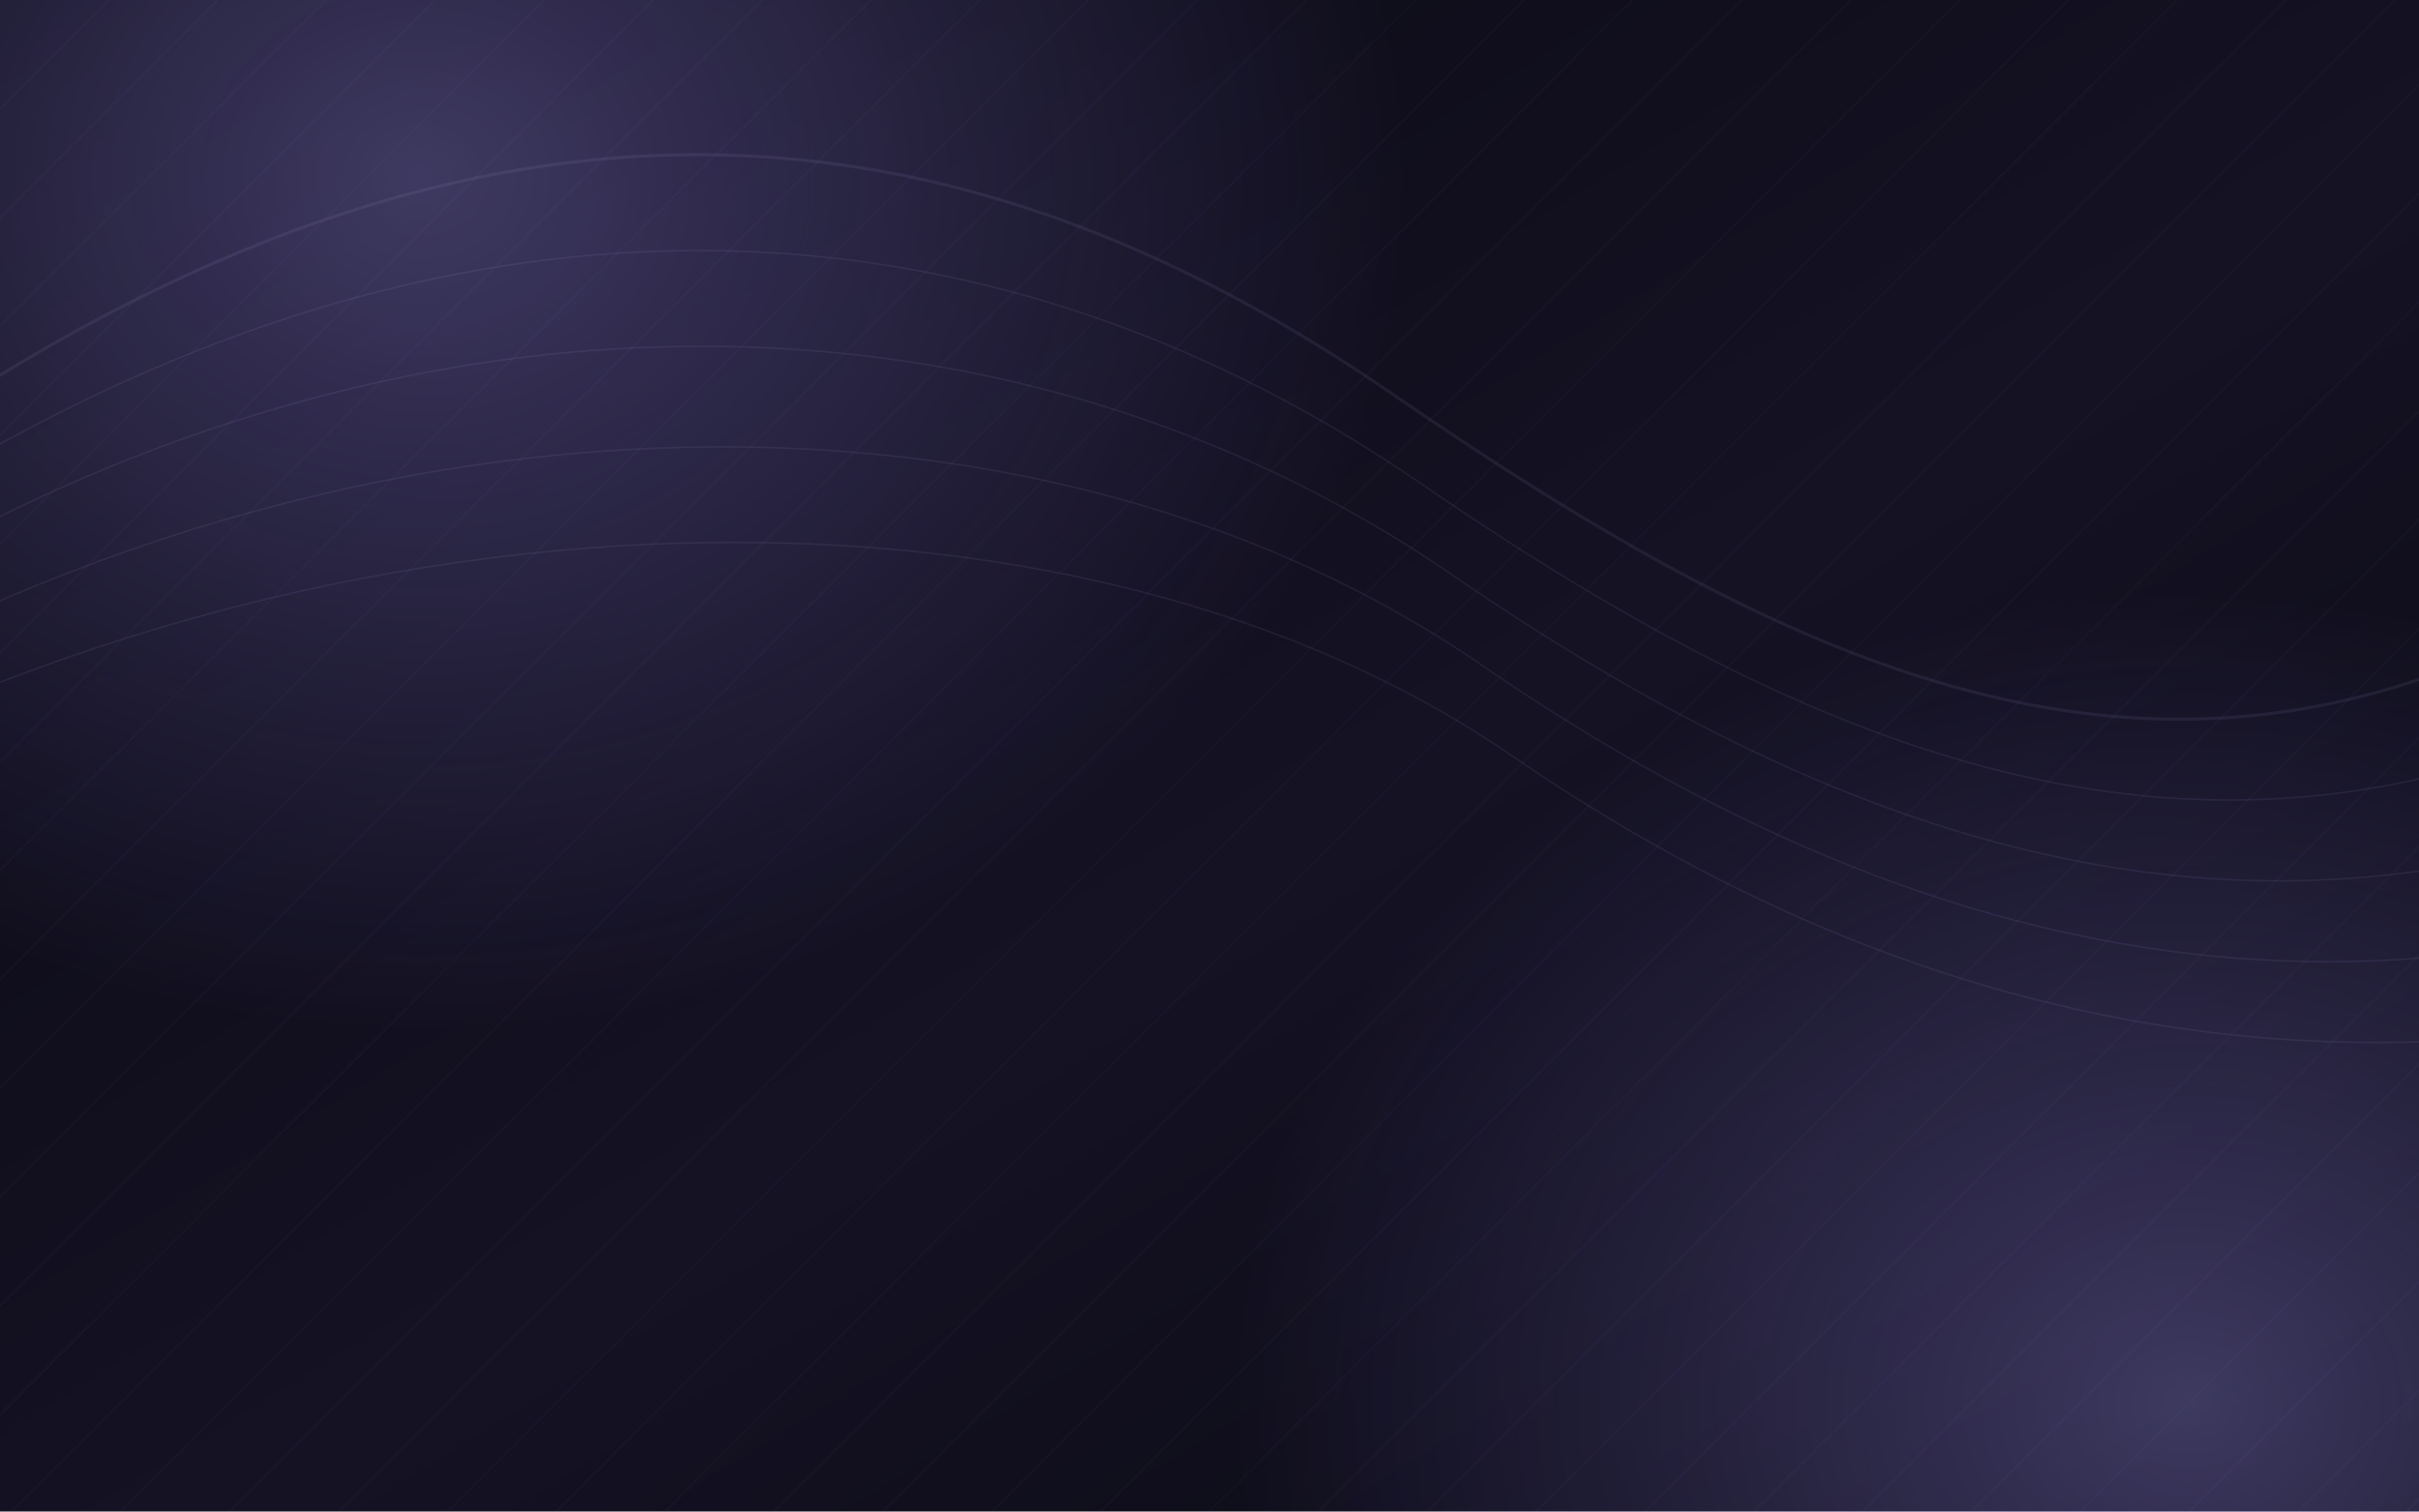
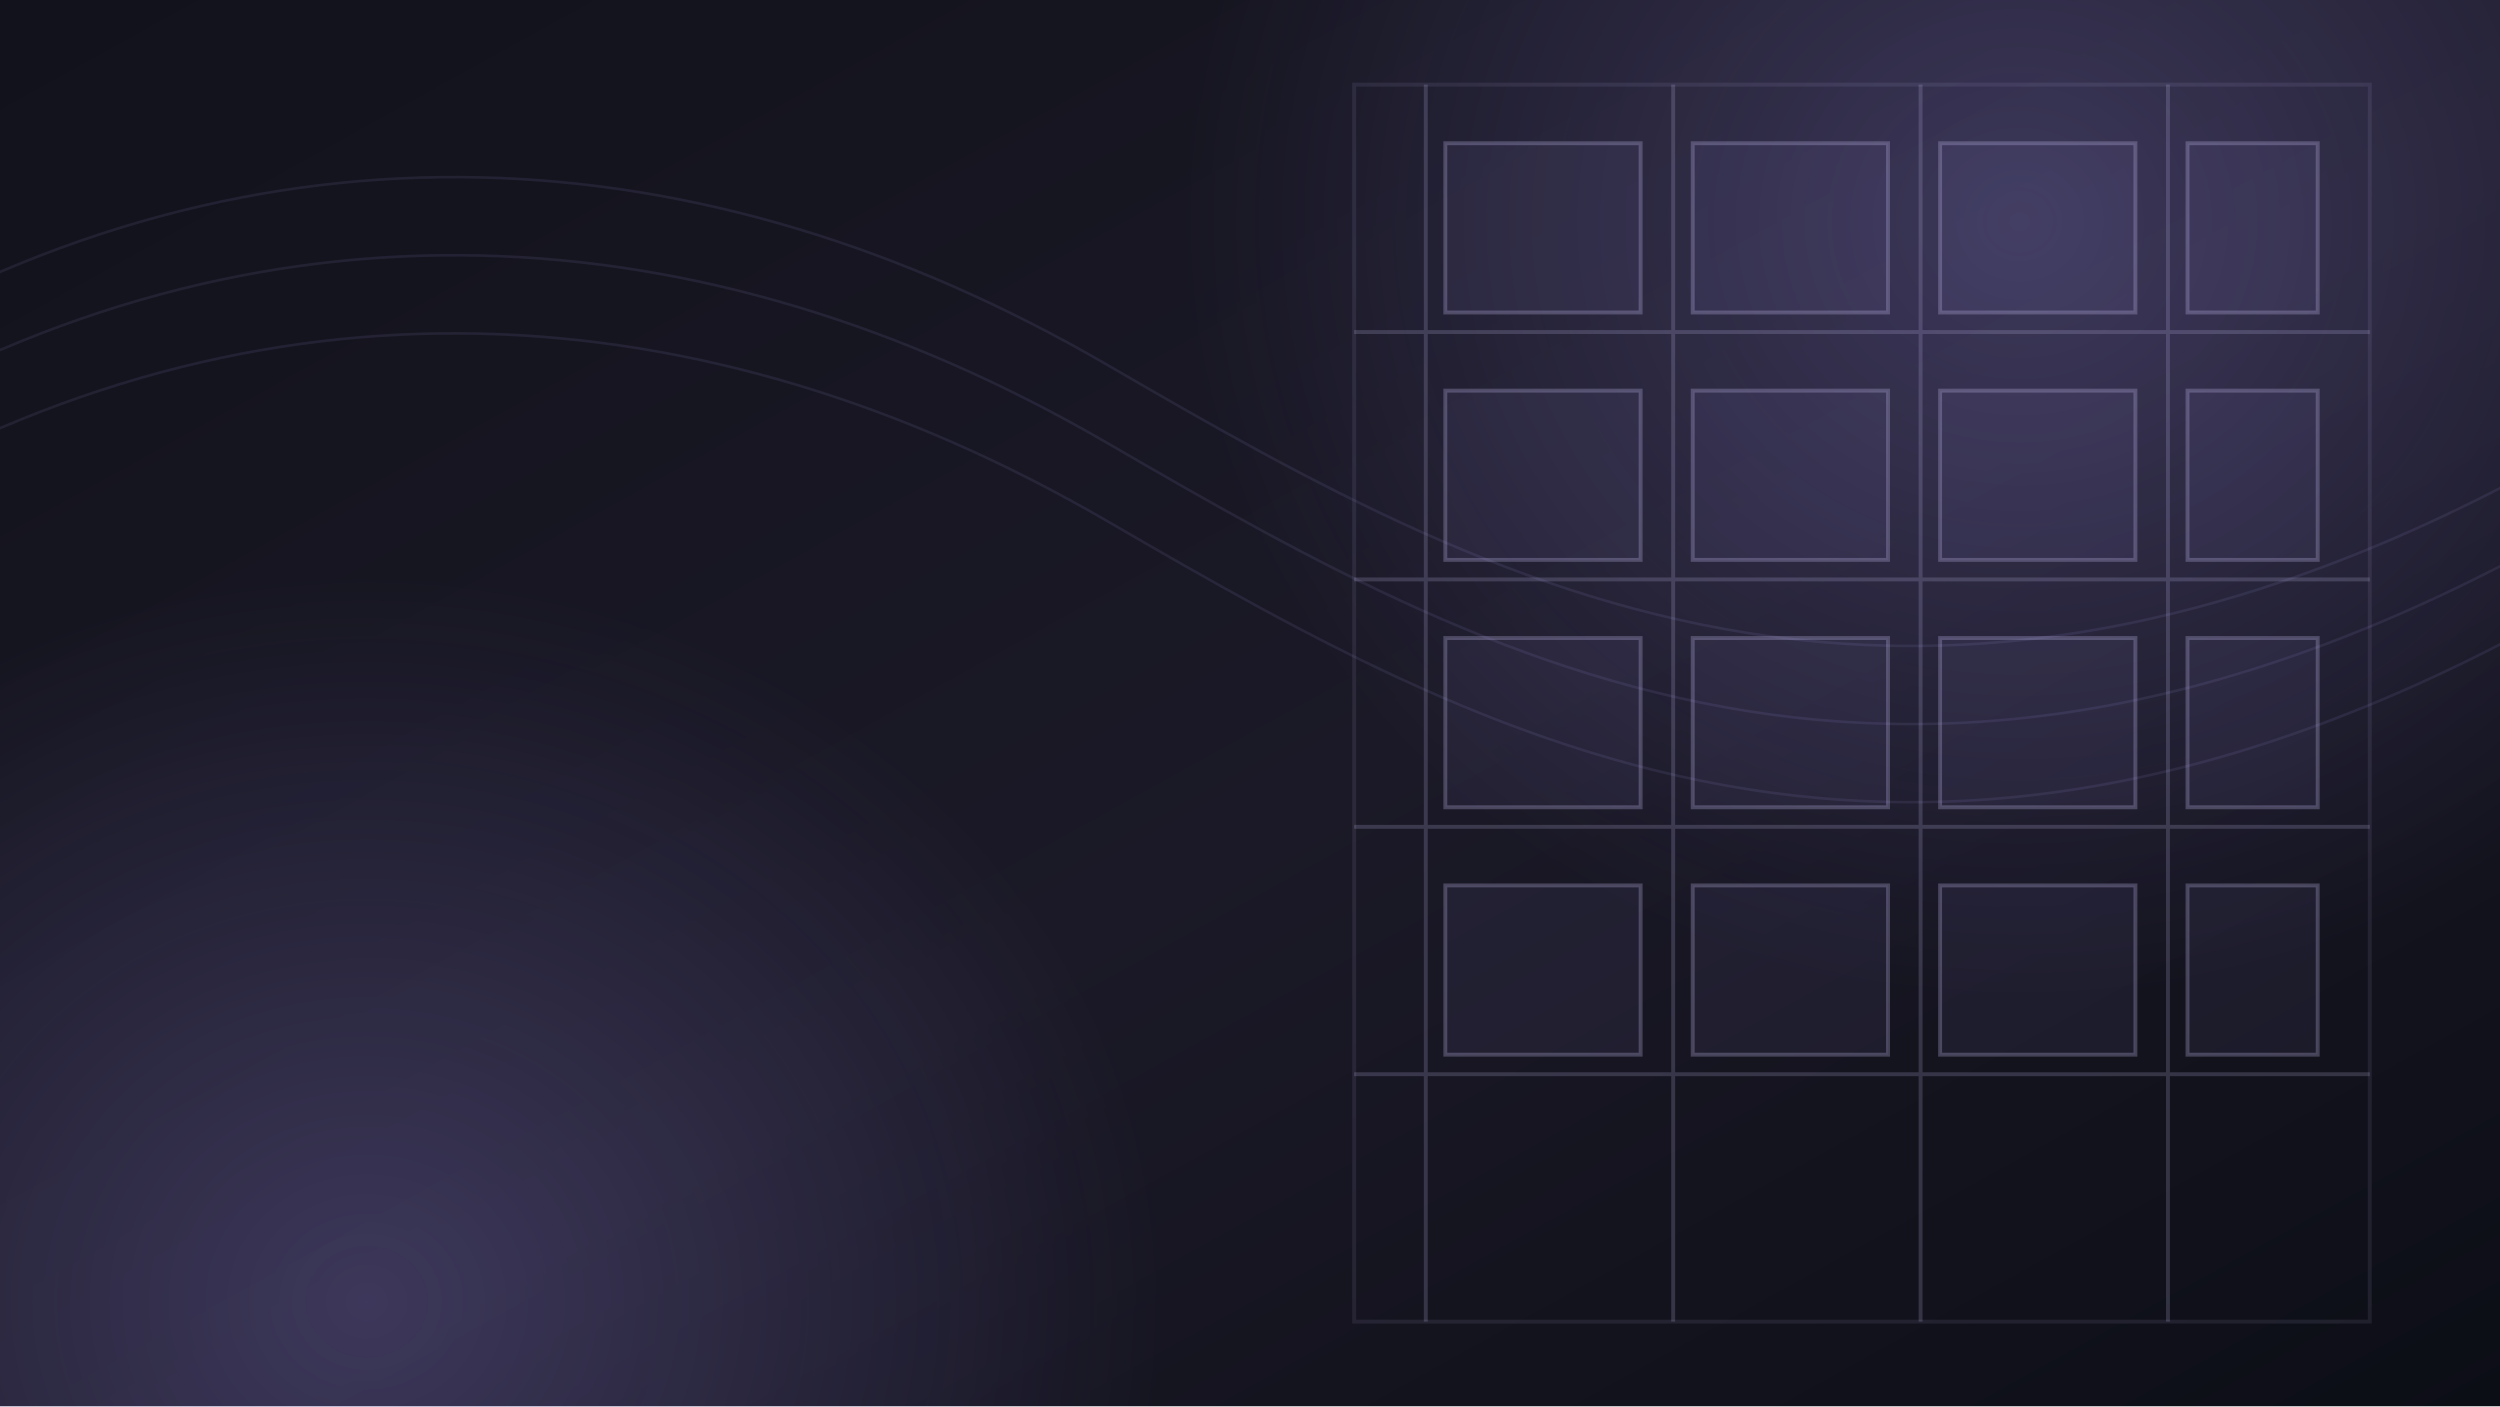
- <svg xmlns="http://www.w3.org/2000/svg" viewBox="0 0 1600 1000">
+ <svg xmlns="http://www.w3.org/2000/svg" viewBox="0 0 1920 1080">
  <defs>
    <linearGradient id="b" x2="1" y2="1">
-       <stop stop-color="#090911" />
-       <stop offset=".55" stop-color="#151224" />
-       <stop offset="1" stop-color="#080910" />
+       <stop stop-color="#11121b" />
+       <stop offset=".55" stop-color="#1b1927" />
+       <stop offset="1" stop-color="#0c0e16" />
    </linearGradient>
-     <radialGradient id="g">
-       <stop stop-color="#a99aff" stop-opacity=".32" />
-       <stop offset="1" stop-color="#9a86ff" stop-opacity="0" />
+     <radialGradient id="r">
+       <stop stop-color="#a99aff" stop-opacity=".24" />
+       <stop offset="1" stop-color="#a99aff" stop-opacity="0" />
    </radialGradient>
-     <pattern id="p" width="72" height="72" patternUnits="userSpaceOnUse">
-       <path d="M0 72 72 0M-18 18 18-18M54 90 90 54" stroke="#b9a8ff" stroke-opacity=".035" stroke-width="1" />
-     </pattern>
  </defs>
-   <rect width="1600" height="1000" fill="url(#b)" />
-   <ellipse cx="280" cy="120" rx="650" ry="560" fill="url(#g)" />
-   <ellipse cx="1450" cy="930" rx="640" ry="540" fill="url(#g)" />
-   <g fill="none" stroke="#c9bbff" stroke-opacity=".08">
-     <path d="M-160 360C260 30 600 40 920 260s600 340 950 20" stroke-width="2" />
-     <path d="M-190 420C220 100 620 100 940 320s620 320 980 30" />
-     <path d="M-220 480C180 170 640 160 960 380s640 300 1010 40" />
-     <path d="M-250 540C150 250 660 220 980 440s660 280 1040 50" />
-     <path d="M-280 600C120 320 680 280 1000 500s680 260 1070 60" />
+   <rect width="1920" height="1080" fill="url(#b)" />
+   <ellipse cx="1550" cy="170" rx="640" ry="600" fill="url(#r)" />
+   <ellipse cx="280" cy="1000" rx="620" ry="560" fill="url(#r)" />
+   <g transform="translate(1040 65)" fill="#a99aff" fill-opacity=".065" stroke="#d5ceff" stroke-opacity=".18" stroke-width="3">
+     <rect width="780" height="950" fill="none" stroke-opacity=".09" />
+     <path d="M55 0V950M245 0V950M435 0V950M625 0V950M0 190H780M0 380H780M0 570H780M0 760H780" />
+     <g stroke-opacity=".25">
+       <rect x="70" y="45" width="150" height="130" />
+       <rect x="260" y="45" width="150" height="130" />
+       <rect x="450" y="45" width="150" height="130" />
+       <rect x="640" y="45" width="100" height="130" />
+       <rect x="70" y="235" width="150" height="130" />
+       <rect x="260" y="235" width="150" height="130" />
+       <rect x="450" y="235" width="150" height="130" />
+       <rect x="640" y="235" width="100" height="130" />
+       <rect x="70" y="425" width="150" height="130" />
+       <rect x="260" y="425" width="150" height="130" />
+       <rect x="450" y="425" width="150" height="130" />
+       <rect x="640" y="425" width="100" height="130" />
+       <rect x="70" y="615" width="150" height="130" />
+       <rect x="260" y="615" width="150" height="130" />
+       <rect x="450" y="615" width="150" height="130" />
+       <rect x="640" y="615" width="100" height="130" />
+     </g>
  </g>
-   <rect width="1600" height="1000" fill="url(#p)" />
+   <g fill="none" stroke="#b6aaff" stroke-opacity=".095" stroke-width="2">
+     <path d="M-120 270C200 80 540 100 850 280s650 370 1200 20" />
+     <path d="M-120 330C200 140 540 160 850 340s650 370 1200 20" />
+     <path d="M-120 390C200 200 540 220 850 400s650 370 1200 20" />
+   </g>
</svg>
